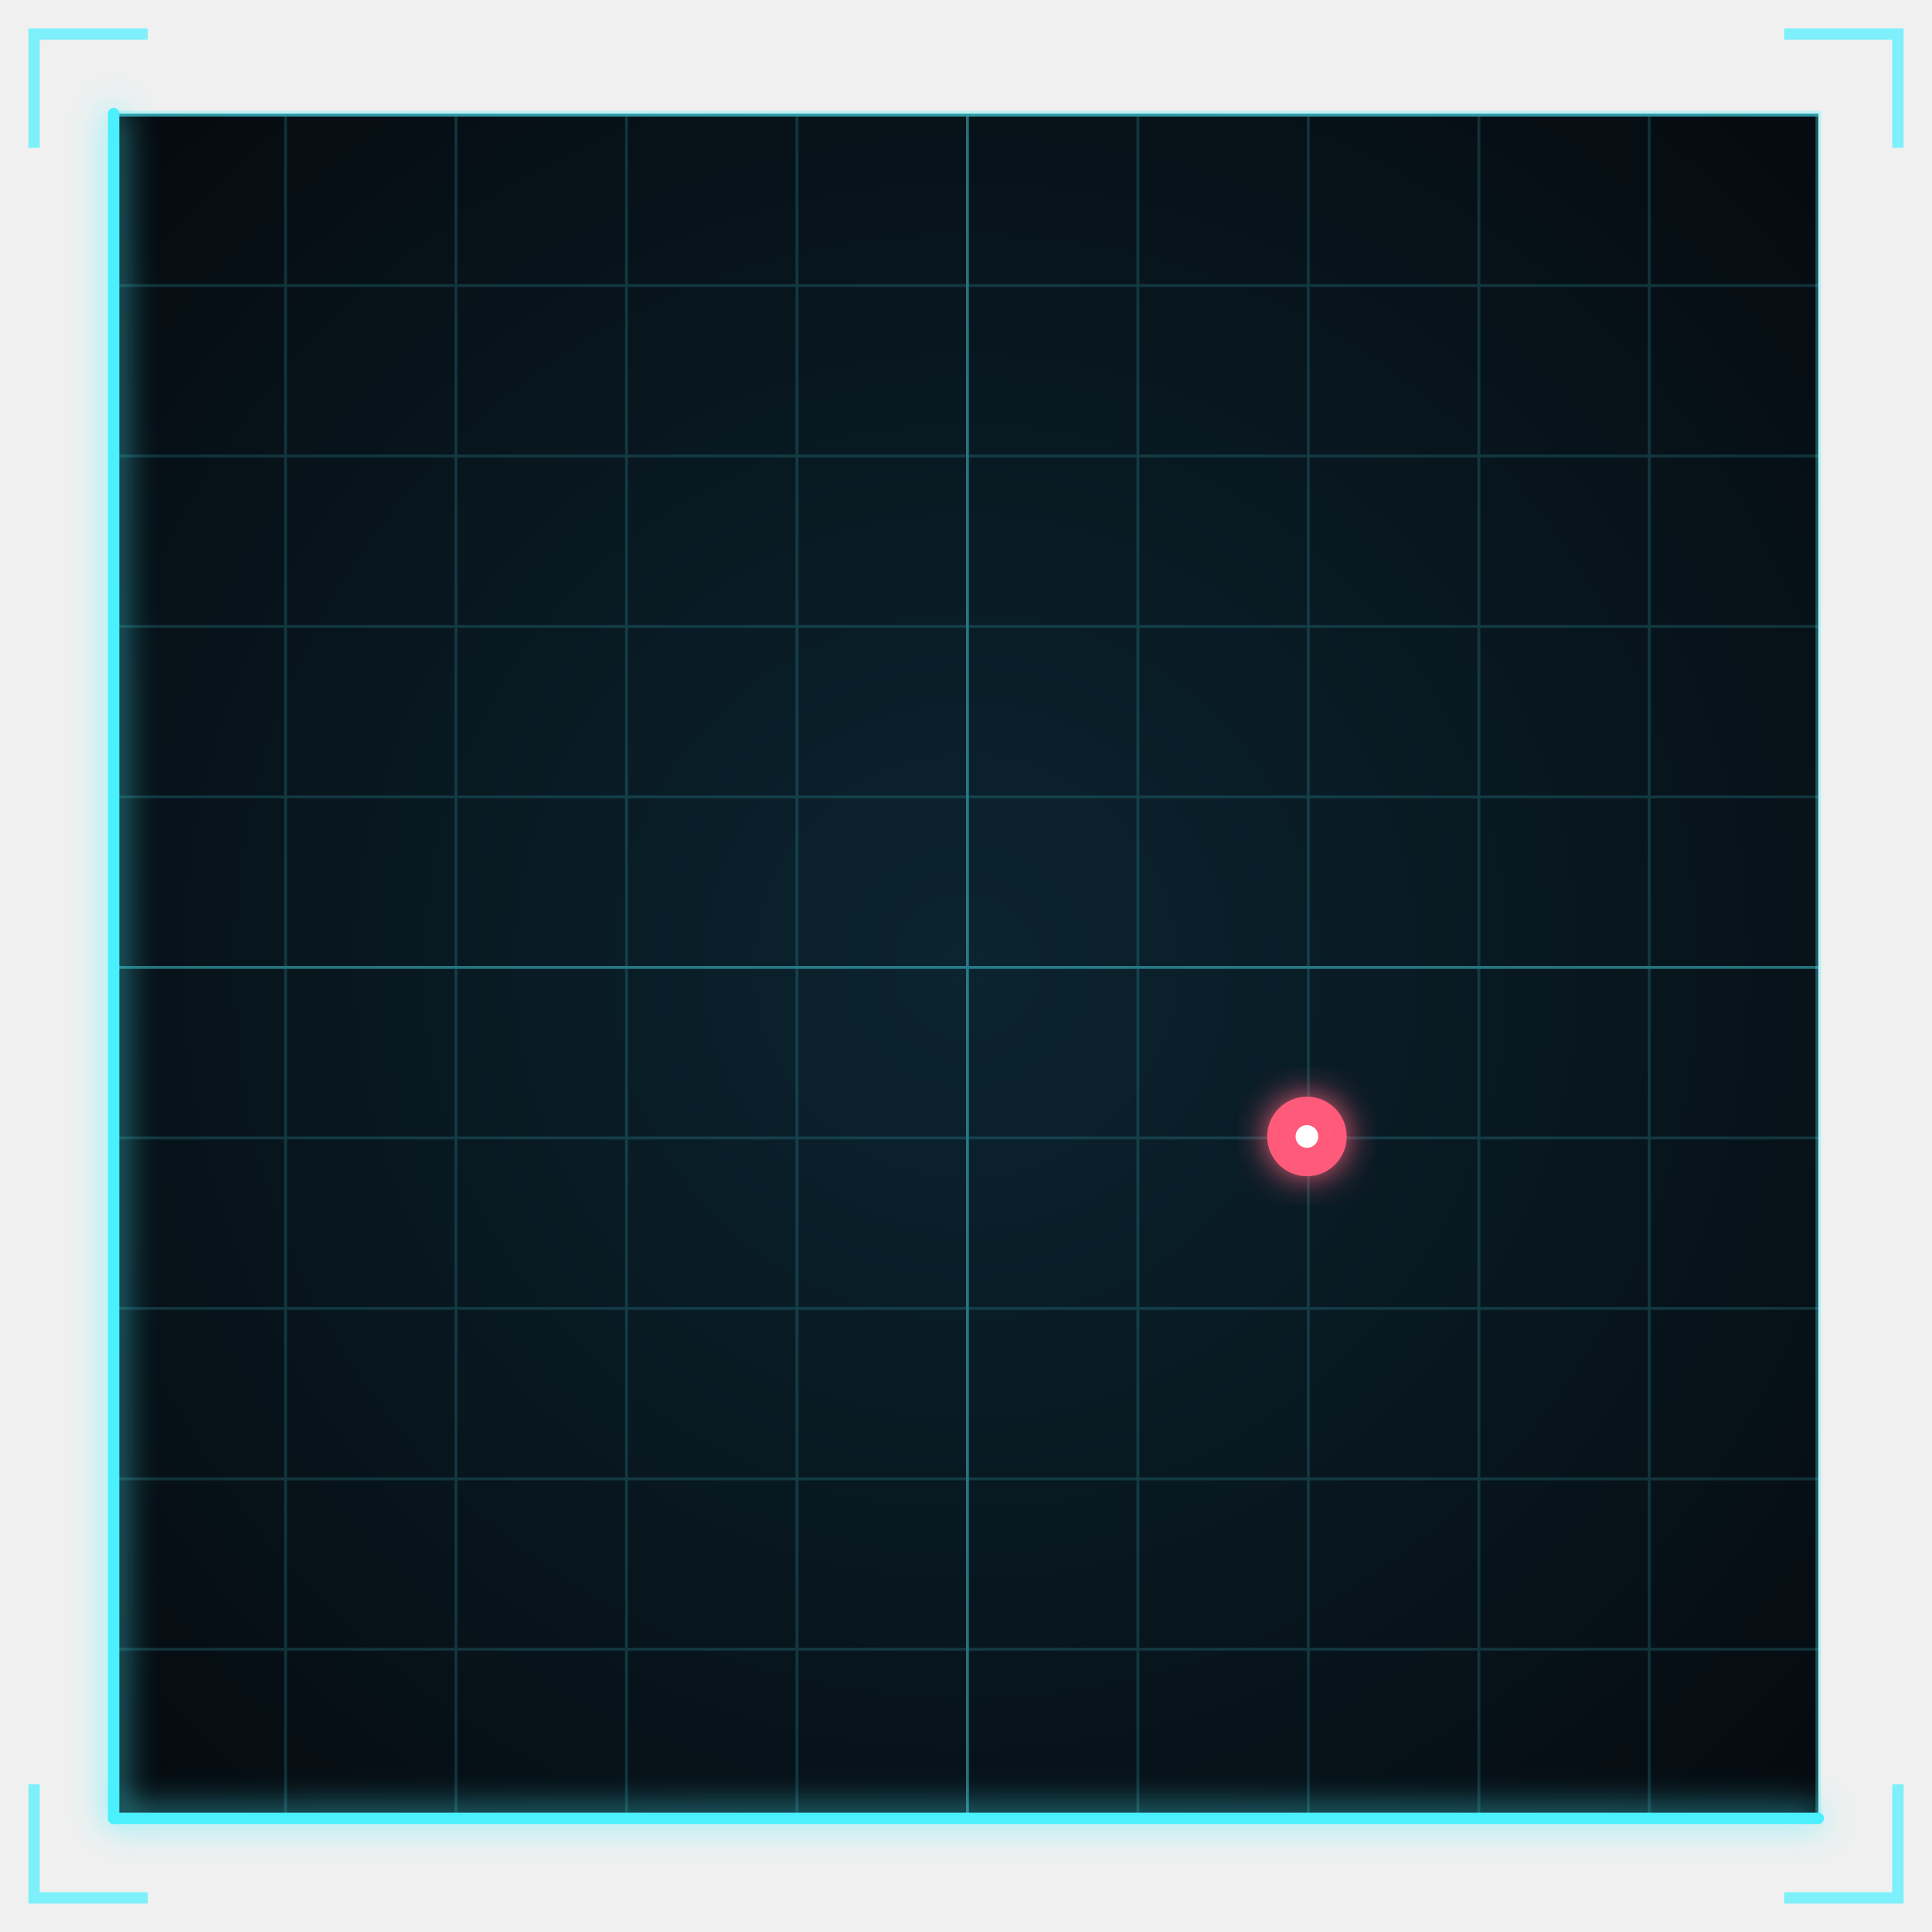
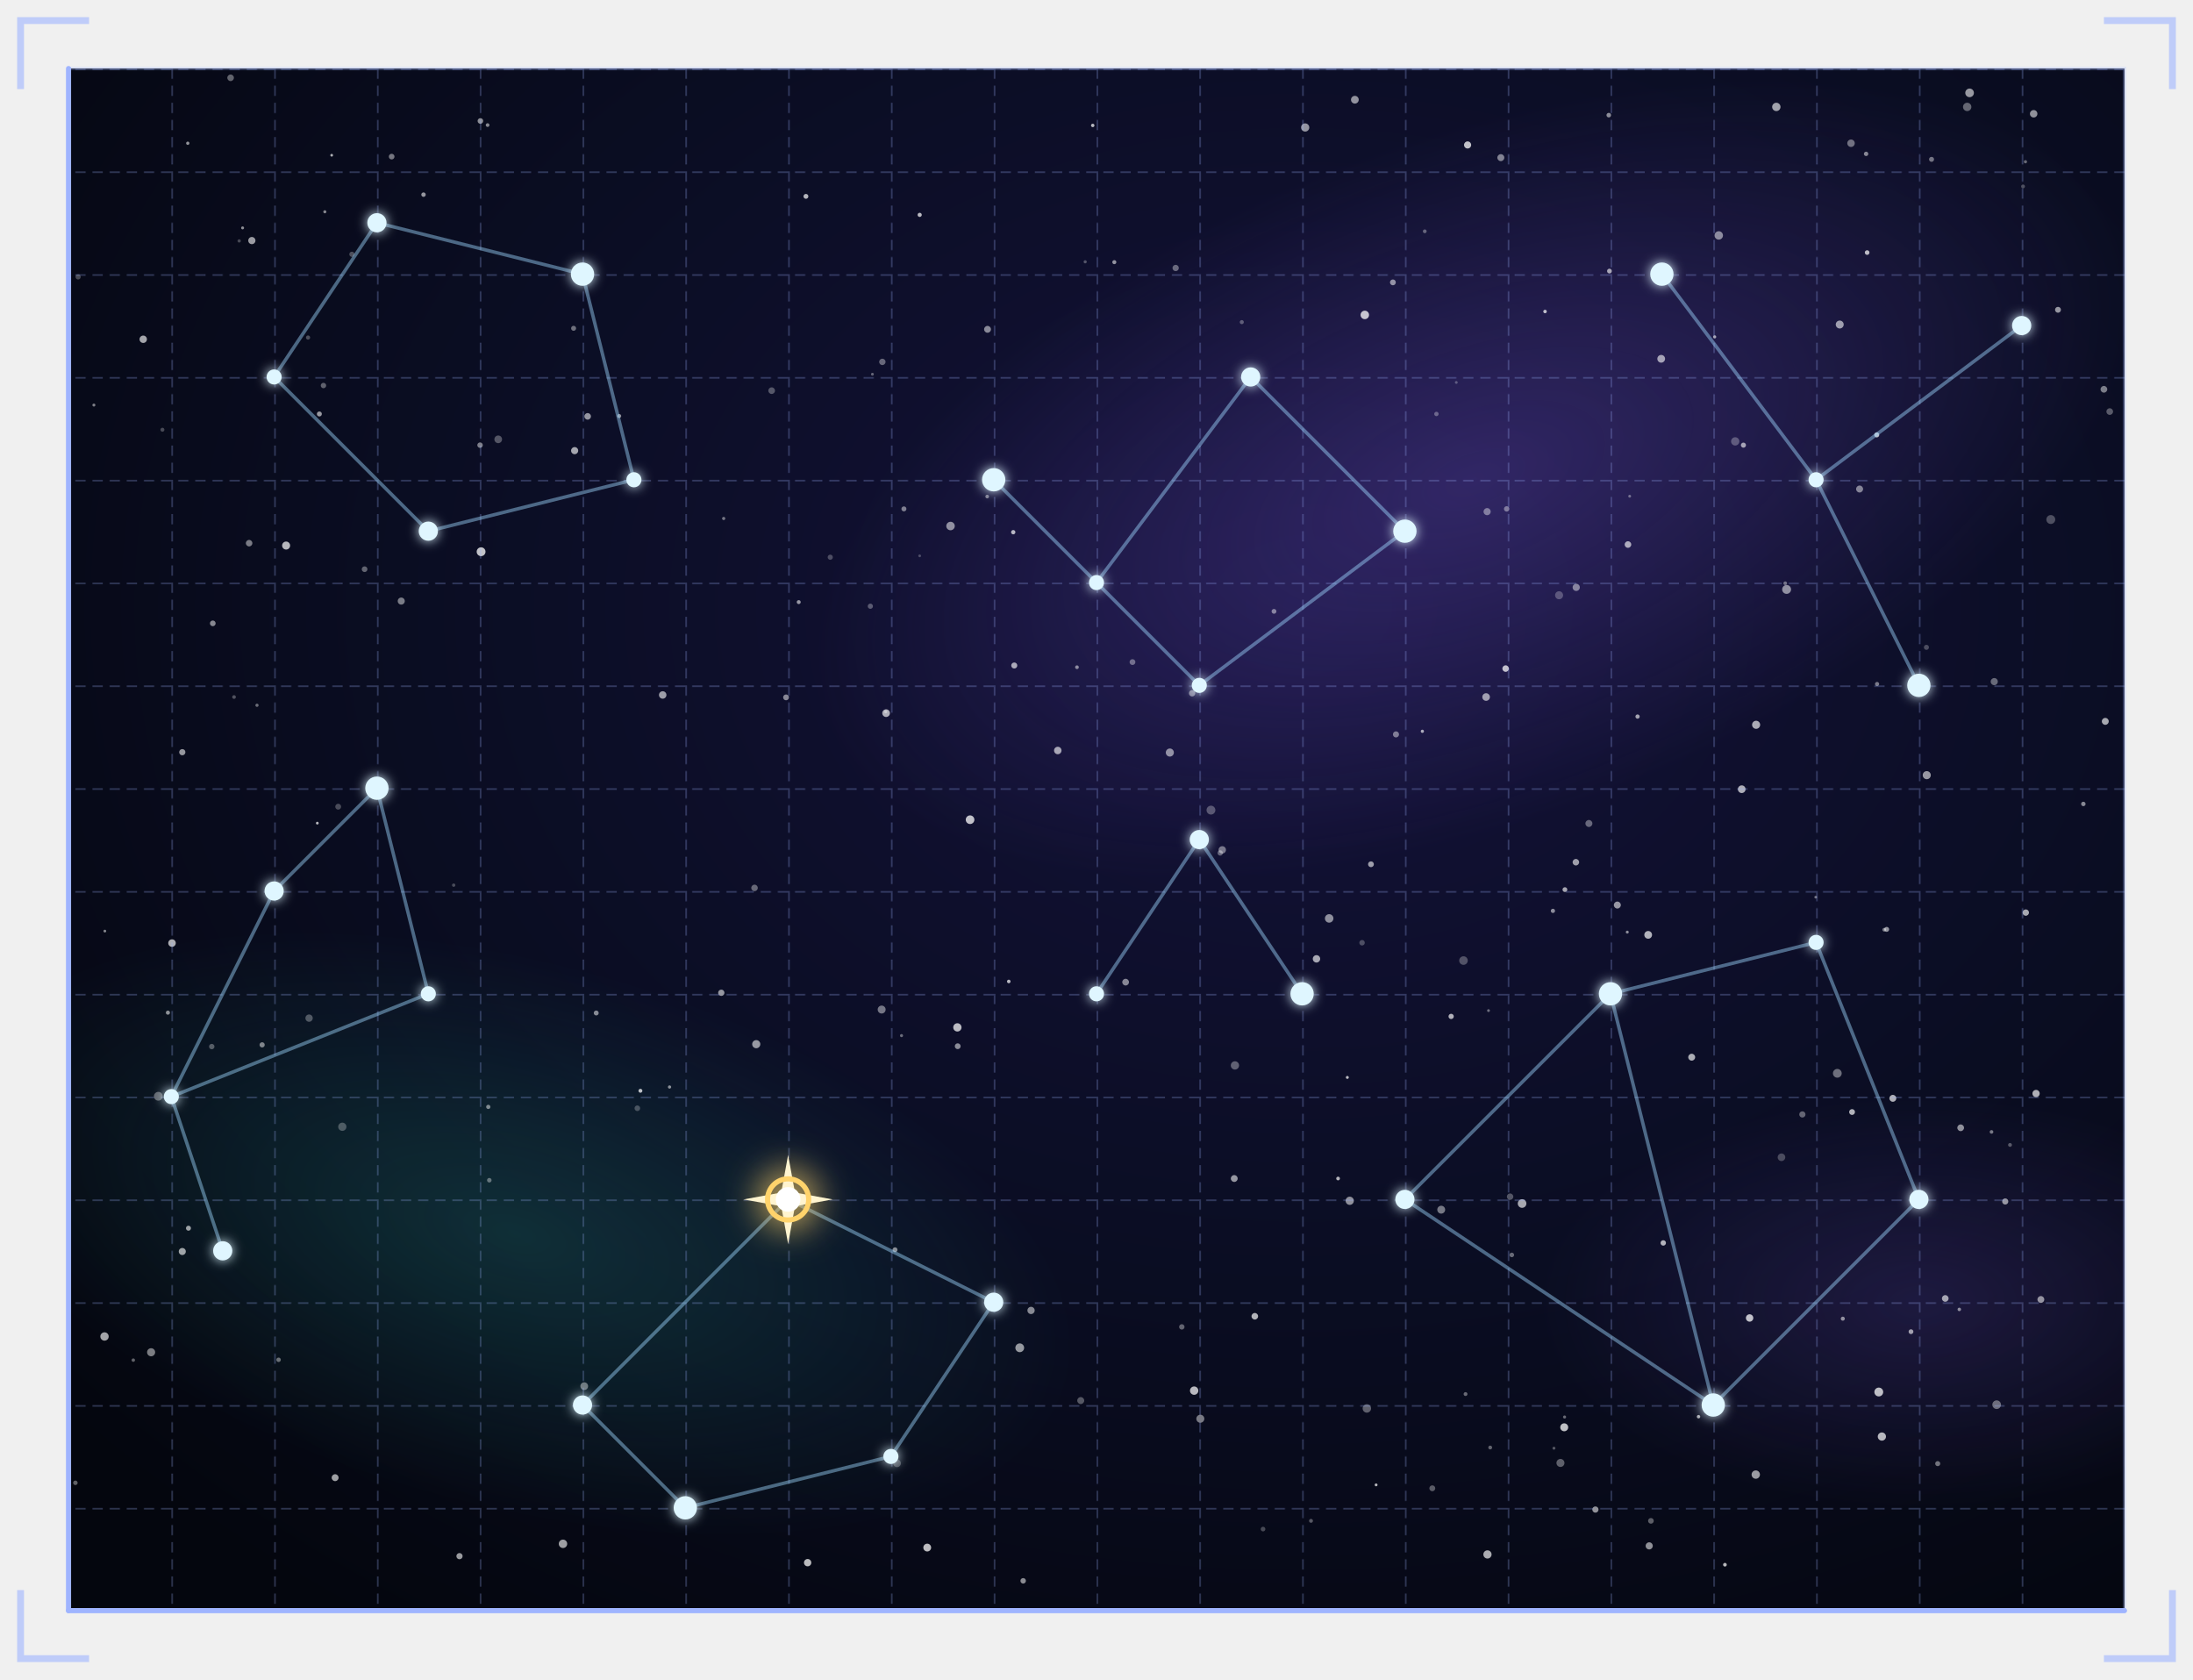
- <svg xmlns="http://www.w3.org/2000/svg" viewBox="0 0 340 340" width="680" height="680">
-   <style>
-     .sweep { animation: sweep 4s linear infinite; }
-     @keyframes sweep { from { transform: translateY(0); } to { transform: translateY(360px); } }
-     @media (prefers-reduced-motion: reduce) { .sweep { animation: none; display: none; } .ping { display: none; } }
-   </style>
+ <svg xmlns="http://www.w3.org/2000/svg" viewBox="0 0 640 490" width="1280" height="980">
+   <style>@media (prefers-reduced-motion: reduce) { .ping { display: none; } }</style>
  <defs>
-     <pattern id="minor" x="20" y="20" width="30" height="30" patternUnits="userSpaceOnUse">
-       <path d="M30 0H0V30" fill="none" stroke="#4cf0ff" stroke-opacity=".16" stroke-width="1" />
+     <radialGradient id="sky" cx="60%" cy="35%" r="80%">
+       <stop offset="0" stop-color="#14123a" />
+       <stop offset=".55" stop-color="#0a0d22" />
+       <stop offset="1" stop-color="#04060e" />
+     </radialGradient>
+     <radialGradient id="nebula" cx="50%" cy="50%" r="50%">
+       <stop offset="0" stop-color="#6d4fc2" stop-opacity=".35" />
+       <stop offset="1" stop-color="#6d4fc2" stop-opacity="0" />
+     </radialGradient>
+     <radialGradient id="nebula2" cx="50%" cy="50%" r="50%">
+       <stop offset="0" stop-color="#2fd3b5" stop-opacity=".18" />
+       <stop offset="1" stop-color="#2fd3b5" stop-opacity="0" />
+     </radialGradient>
+     <pattern id="grid" x="20" y="20" width="30" height="30" patternUnits="userSpaceOnUse">
+       <path d="M30 0H0V30" fill="none" stroke="#9fb4ff" stroke-opacity=".24" stroke-width="1" stroke-dasharray="3 2" />
    </pattern>
-     <pattern id="major" x="20" y="20" width="150" height="150" patternUnits="userSpaceOnUse">
-       <path d="M150 0H0V150" fill="none" stroke="#4cf0ff" stroke-opacity=".32" stroke-width="1" />
-     </pattern>
-     <radialGradient id="screen" cx="50%" cy="50%" r="70%">
-       <stop offset="0" stop-color="#0b2430" />
-       <stop offset="1" stop-color="#050b10" />
-     </radialGradient>
-     <linearGradient id="sweepFill" x1="0" y1="0" x2="0" y2="1">
-       <stop offset="0" stop-color="#4cf0ff" stop-opacity="0" />
-       <stop offset="1" stop-color="#4cf0ff" stop-opacity=".12" />
-     </linearGradient>
-     <filter id="glow" x="-50%" y="-50%" width="200%" height="200%">
-       <feGaussianBlur stdDeviation="3" result="blur" />
+     <filter id="soft" x="-200%" y="-200%" width="500%" height="500%">
+       <feGaussianBlur stdDeviation="1.6" result="b" />
      <feMerge>
-         <feMergeNode in="blur" />
+         <feMergeNode in="b" />
        <feMergeNode in="SourceGraphic" />
      </feMerge>
    </filter>
+     <filter id="bloom" x="-300%" y="-300%" width="700%" height="700%">
+       <feGaussianBlur stdDeviation="5" />
+     </filter>
    <clipPath id="inside">
-       <rect x="20" y="20" width="300" height="300" />
+       <rect x="20" y="20" width="600" height="450" />
    </clipPath>
  </defs>
-   <rect x="20" y="20" width="300" height="300" fill="url(#screen)" />
-   <rect x="20" y="20" width="300" height="300" fill="url(#minor)" />
-   <rect x="20" y="20" width="300" height="300" fill="url(#major)" />
-   <rect x="20" y="20" width="300" height="300" fill="none" stroke="#4cf0ff" stroke-opacity=".32" />
+   <rect x="20" y="20" width="600" height="450" fill="url(#sky)" />
  <g clip-path="url(#inside)">
-     <rect class="sweep" x="20" y="-40" width="300" height="60" fill="url(#sweepFill)" />
+     <ellipse cx="430" cy="140" rx="200" ry="100" fill="url(#nebula)" transform="rotate(-20 430 140)" />
+     <ellipse cx="150" cy="360" rx="170" ry="80" fill="url(#nebula2)" transform="rotate(15 150 360)" />
+     <ellipse cx="560" cy="380" rx="110" ry="60" fill="url(#nebula)" opacity=".6" />
+     <g fill="#fff">
+       <circle cx="22.0" cy="432.7" r="0.66" opacity="0.36" />
+       <circle cx="456.7" cy="259.6" r="0.70" opacity="0.63" />
+       <circle cx="472.0" cy="264.1" r="1.02" opacity="0.57" />
+       <circle cx="508.8" cy="129.9" r="0.74" opacity="0.60" />
+       <circle cx="438.0" cy="46.0" r="1.02" opacity="0.48" />
+       <circle cx="571.8" cy="382.1" r="0.51" opacity="0.51" />
+       <circle cx="572.2" cy="329.1" r="0.98" opacity="0.54" />
+       <circle cx="565.5" cy="427.1" r="0.74" opacity="0.42" />
+       <circle cx="521.0" cy="170.2" r="0.54" opacity="0.40" />
+       <circle cx="277.4" cy="153.5" r="1.24" opacity="0.53" />
+       <circle cx="456.6" cy="413.5" r="0.45" opacity="0.39" />
+       <circle cx="356.1" cy="248.9" r="0.78" opacity="0.35" />
+       <circle cx="563.7" cy="46.5" r="0.73" opacity="0.42" />
+       <circle cx="418.0" cy="434.3" r="0.86" opacity="0.33" />
+       <circle cx="263.8" cy="148.5" r="0.73" opacity="0.46" />
+       <circle cx="220.2" cy="259.1" r="0.95" opacity="0.37" />
+       <circle cx="562.3" cy="226.2" r="1.18" opacity="0.57" />
+       <circle cx="400.1" cy="252.2" r="0.85" opacity="0.59" />
+       <circle cx="582.0" cy="198.9" r="1.04" opacity="0.38" />
+       <circle cx="371.8" cy="178.4" r="0.70" opacity="0.45" />
+       <circle cx="495.7" cy="413.4" r="0.50" opacity="0.66" />
+       <circle cx="68.3" cy="203.4" r="0.54" opacity="0.29" />
+       <circle cx="615.7" cy="120.1" r="0.97" opacity="0.32" />
+       <circle cx="294.4" cy="286.4" r="0.52" opacity="0.71" />
+       <circle cx="549.2" cy="419.2" r="1.20" opacity="0.70" />
+       <circle cx="475.6" cy="144.8" r="0.41" opacity="0.37" />
+       <circle cx="67.3" cy="22.7" r="0.96" opacity="0.37" />
+       <circle cx="463.7" cy="240.3" r="1.02" opacity="0.37" />
+       <circle cx="547.7" cy="126.9" r="0.74" opacity="0.70" />
+       <circle cx="92.6" cy="240.2" r="0.40" opacity="0.71" />
+       <circle cx="401.6" cy="433.3" r="0.42" opacity="0.70" />
+       <circle cx="134.1" cy="454.1" r="0.91" opacity="0.59" />
+       <circle cx="180.7" cy="121.4" r="0.59" opacity="0.53" />
+       <circle cx="53.2" cy="365.2" r="1.03" opacity="0.61" />
+       <circle cx="318.9" cy="36.6" r="0.50" opacity="0.71" />
+       <circle cx="99.9" cy="328.8" r="1.20" opacity="0.27" />
+       <circle cx="548.3" cy="406.2" r="1.29" opacity="0.73" />
+       <circle cx="477.9" cy="209.1" r="0.62" opacity="0.61" />
+       <circle cx="547.8" cy="199.6" r="0.61" opacity="0.45" />
+       <circle cx="550.6" cy="271.2" r="0.72" opacity="0.56" />
+       <circle cx="460.0" cy="171.4" r="1.05" opacity="0.46" />
+       <circle cx="140.4" cy="161.0" r="1.29" opacity="0.75" />
+       <circle cx="398.9" cy="411.0" r="1.23" opacity="0.35" />
+       <circle cx="406.5" cy="82.4" r="0.85" opacity="0.53" />
+       <circle cx="481.8" cy="443.8" r="0.83" opacity="0.34" />
+       <circle cx="288.2" cy="96.1" r="1.00" opacity="0.51" />
+       <circle cx="356.7" cy="248.0" r="1.08" opacity="0.43" />
+       <circle cx="469.5" cy="33.6" r="0.67" opacity="0.52" />
+       <circle cx="142.8" cy="344.4" r="0.66" opacity="0.37" />
+       <circle cx="415.1" cy="213.4" r="0.47" opacity="0.64" />
+       <circle cx="512.4" cy="430.3" r="1.22" opacity="0.59" />
+       <circle cx="593.5" cy="33.2" r="1.09" opacity="0.55" />
+       <circle cx="453.5" cy="422.6" r="0.43" opacity="0.32" />
+       <circle cx="69.8" cy="70.3" r="0.48" opacity="0.25" />
+       <circle cx="382.6" cy="443.8" r="0.57" opacity="0.32" />
+       <circle cx="142.5" cy="323.0" r="0.62" opacity="0.48" />
+       <circle cx="614.4" cy="210.5" r="1.01" opacity="0.64" />
+       <circle cx="258.5" cy="207.7" r="0.46" opacity="0.37" />
+       <circle cx="503.4" cy="456.6" r="0.54" opacity="0.71" />
+       <circle cx="325.2" cy="76.5" r="0.59" opacity="0.55" />
+       <circle cx="123.6" cy="56.8" r="0.65" opacity="0.57" />
+       <circle cx="353.4" cy="236.4" r="1.29" opacity="0.29" />
+       <circle cx="268.4" cy="162.2" r="0.40" opacity="0.25" />
+       <circle cx="268.4" cy="62.7" r="0.61" opacity="0.71" />
+       <circle cx="485.4" cy="362.7" r="0.79" opacity="0.68" />
+       <circle cx="595.6" cy="379.2" r="1.00" opacity="0.54" />
+       <circle cx="229.4" cy="203.5" r="0.85" opacity="0.50" />
+       <circle cx="360.2" cy="343.9" r="1.00" opacity="0.57" />
+       <circle cx="456.5" cy="416.5" r="1.16" opacity="0.74" />
+       <circle cx="283.1" cy="239.2" r="1.26" opacity="0.74" />
+       <circle cx="235.2" cy="57.3" r="0.71" opacity="0.69" />
+       <circle cx="444.2" cy="351.2" r="1.26" opacity="0.64" />
+       <circle cx="145.4" cy="128.2" r="1.12" opacity="0.30" />
+       <circle cx="567.7" cy="378.9" r="0.97" opacity="0.61" />
+       <circle cx="341.4" cy="219.6" r="1.18" opacity="0.53" />
+       <circle cx="542.7" cy="142.7" r="1.02" opacity="0.47" />
+       <circle cx="257.5" cy="105.6" r="0.93" opacity="0.37" />
+       <circle cx="557.7" cy="388.6" r="0.70" opacity="0.59" />
+       <circle cx="544.9" cy="73.7" r="0.68" opacity="0.71" />
+       <circle cx="22.8" cy="80.8" r="0.76" opacity="0.26" />
+       <circle cx="434.9" cy="422.4" r="0.56" opacity="0.36" />
+       <circle cx="586.6" cy="334.1" r="0.56" opacity="0.31" />
+       <circle cx="395.4" cy="29.1" r="1.13" opacity="0.55" />
+       <circle cx="469.7" cy="79.1" r="0.70" opacity="0.61" />
+       <circle cx="591.2" cy="266.3" r="0.93" opacity="0.64" />
+       <circle cx="440.7" cy="349.2" r="0.94" opacity="0.30" />
+       <circle cx="49.0" cy="295.5" r="0.60" opacity="0.54" />
+       <circle cx="171.5" cy="121.5" r="0.96" opacity="0.56" />
+       <circle cx="506.4" cy="128.8" r="1.21" opacity="0.28" />
+       <circle cx="433.7" cy="203.4" r="1.11" opacity="0.58" />
+       <circle cx="501.6" cy="68.7" r="1.23" opacity="0.50" />
+       <circle cx="512.5" cy="211.5" r="1.18" opacity="0.65" />
+       <circle cx="455.4" cy="426.9" r="1.17" opacity="0.35" />
+       <circle cx="450.9" cy="90.9" r="0.51" opacity="0.72" />
+       <circle cx="591.1" cy="47.2" r="0.47" opacity="0.38" />
+       <circle cx="582.7" cy="409.9" r="1.26" opacity="0.39" />
+       <circle cx="140.2" cy="35.3" r="0.82" opacity="0.53" />
+       <circle cx="106.4" cy="166.1" r="0.83" opacity="0.36" />
+       <circle cx="54.8" cy="41.8" r="0.48" opacity="0.56" />
+       <circle cx="300.9" cy="382.4" r="1.06" opacity="0.51" />
+       <circle cx="439.4" cy="195.1" r="0.95" opacity="0.73" />
+       <circle cx="481.3" cy="451.1" r="1.04" opacity="0.55" />
+       <circle cx="500.4" cy="98.3" r="0.46" opacity="0.61" />
+       <circle cx="407.4" cy="214.3" r="0.89" opacity="0.44" />
+       <circle cx="316.7" cy="76.4" r="0.46" opacity="0.29" />
+       <circle cx="233.1" cy="175.7" r="0.58" opacity="0.57" />
+       <circle cx="96.8" cy="45.3" r="0.40" opacity="0.67" />
+       <circle cx="540.2" cy="41.8" r="1.09" opacity="0.41" />
+       <circle cx="261.8" cy="427.0" r="1.12" opacity="0.26" />
+       <circle cx="614.0" cy="113.6" r="0.98" opacity="0.46" />
+       <circle cx="41.8" cy="99.0" r="1.08" opacity="0.63" />
+       <circle cx="170.5" cy="404.5" r="1.13" opacity="0.41" />
+       <circle cx="295.7" cy="155.3" r="0.63" opacity="0.69" />
+       <circle cx="540.5" cy="324.5" r="0.85" opacity="0.68" />
+       <circle cx="510.6" cy="384.6" r="1.08" opacity="0.74" />
+       <circle cx="434.0" cy="149.3" r="1.04" opacity="0.41" />
+       <circle cx="536.9" cy="94.7" r="1.16" opacity="0.58" />
+       <circle cx="508.3" cy="230.3" r="1.12" opacity="0.66" />
+       <circle cx="47.4" cy="125.4" r="0.58" opacity="0.26" />
+       <circle cx="366.2" cy="384.1" r="0.96" opacity="0.68" />
+       <circle cx="537.8" cy="384.8" r="0.59" opacity="0.53" />
+       <circle cx="296.0" cy="194.2" r="0.88" opacity="0.63" />
+       <circle cx="330.5" cy="193.2" r="0.85" opacity="0.37" />
+       <circle cx="441.2" cy="366.2" r="0.67" opacity="0.38" />
+       <circle cx="387.9" cy="268.0" r="1.24" opacity="0.53" />
+       <circle cx="210.5" cy="289.7" r="0.92" opacity="0.57" />
+       <circle cx="362.4" cy="94.0" r="0.59" opacity="0.31" />
+       <circle cx="220.7" cy="304.7" r="1.19" opacity="0.57" />
+       <circle cx="254.0" cy="176.9" r="0.76" opacity="0.31" />
+       <circle cx="114.3" cy="45.7" r="0.83" opacity="0.44" />
+       <circle cx="76.5" cy="304.9" r="0.76" opacity="0.48" />
+       <circle cx="81.3" cy="396.8" r="0.65" opacity="0.40" />
+       <circle cx="94.4" cy="112.5" r="0.79" opacity="0.35" />
+       <circle cx="384.2" cy="279.8" r="1.08" opacity="0.64" />
+       <circle cx="315.4" cy="408.7" r="1.02" opacity="0.31" />
+       <circle cx="393.9" cy="350.4" r="1.20" opacity="0.54" />
+       <circle cx="598.5" cy="151.6" r="1.30" opacity="0.27" />
+       <circle cx="83.5" cy="159.2" r="1.17" opacity="0.70" />
+       <circle cx="453.2" cy="265.8" r="0.62" opacity="0.52" />
+       <circle cx="484.8" cy="104.7" r="1.13" opacity="0.59" />
+       <circle cx="368.6" cy="446.2" r="0.68" opacity="0.26" />
+       <circle cx="459.9" cy="251.6" r="0.95" opacity="0.60" />
+       <circle cx="428.3" cy="42.3" r="1.04" opacity="0.74" />
+       <circle cx="526.0" cy="325.2" r="0.91" opacity="0.36" />
+       <circle cx="397.5" cy="275.1" r="0.80" opacity="0.26" />
+       <circle cx="536.2" cy="313.2" r="1.28" opacity="0.40" />
+       <circle cx="465.6" cy="440.5" r="0.91" opacity="0.56" />
+       <circle cx="140.1" cy="129.9" r="0.80" opacity="0.47" />
+       <circle cx="50.2" cy="275.2" r="1.10" opacity="0.67" />
+       <circle cx="72.7" cy="158.5" r="0.95" opacity="0.46" />
+       <circle cx="211.2" cy="151.3" r="0.47" opacity="0.43" />
+       <circle cx="279.5" cy="305.3" r="0.85" opacity="0.52" />
+       <circle cx="279.4" cy="299.8" r="1.21" opacity="0.72" />
+       <circle cx="297.6" cy="393.3" r="1.28" opacity="0.57" />
+       <circle cx="263.1" cy="302.2" r="0.45" opacity="0.39" />
+       <circle cx="38.9" cy="396.9" r="0.50" opacity="0.37" />
+       <circle cx="419.2" cy="120.8" r="0.64" opacity="0.32" />
+       <circle cx="475.1" cy="158.9" r="0.96" opacity="0.63" />
+       <circle cx="30.5" cy="390.0" r="1.22" opacity="0.63" />
+       <circle cx="590.4" cy="54.4" r="0.56" opacity="0.27" />
+       <circle cx="608.0" cy="234.6" r="0.65" opacity="0.51" />
+       <circle cx="519.9" cy="337.7" r="1.11" opacity="0.25" />
+       <circle cx="90.2" cy="297.1" r="1.07" opacity="0.29" />
+       <circle cx="193.4" cy="202.8" r="1.09" opacity="0.59" />
+       <circle cx="398.3" cy="91.9" r="1.24" opacity="0.75" />
+       <circle cx="390.5" cy="343.9" r="0.54" opacity="0.69" />
+       <circle cx="117.1" cy="175.4" r="1.03" opacity="0.46" />
+       <circle cx="298.6" cy="461.3" r="0.80" opacity="0.53" />
+       <circle cx="415.8" cy="67.5" r="0.55" opacity="0.34" />
+       <circle cx="521.4" cy="172.0" r="1.30" opacity="0.52" />
+       <circle cx="98.7" cy="235.4" r="0.86" opacity="0.26" />
+       <circle cx="344.9" cy="387.2" r="0.79" opacity="0.36" />
+       <circle cx="61.8" cy="305.4" r="0.79" opacity="0.31" />
+       <circle cx="518.4" cy="31.2" r="1.22" opacity="0.61" />
+       <circle cx="552.4" cy="320.5" r="1.01" opacity="0.67" />
+       <circle cx="186.0" cy="323.4" r="0.82" opacity="0.25" />
+       <circle cx="94.8" cy="61.8" r="0.45" opacity="0.51" />
+       <circle cx="93.2" cy="120.8" r="0.73" opacity="0.58" />
+       <circle cx="167.7" cy="131.5" r="1.04" opacity="0.63" />
+       <circle cx="427.7" cy="406.8" r="0.56" opacity="0.39" />
+       <circle cx="347.9" cy="202.3" r="0.93" opacity="0.45" />
+       <circle cx="350.3" cy="414.0" r="1.17" opacity="0.45" />
+       <circle cx="235.7" cy="456.0" r="1.07" opacity="0.72" />
+       <circle cx="164.3" cy="450.5" r="1.23" opacity="0.61" />
+       <circle cx="360.4" cy="310.9" r="1.21" opacity="0.34" />
+       <circle cx="308.7" cy="219.0" r="1.09" opacity="0.62" />
+       <circle cx="434.4" cy="294.9" r="0.41" opacity="0.40" />
+       <circle cx="474.9" cy="272.0" r="0.43" opacity="0.53" />
+       <circle cx="574.8" cy="27.1" r="1.26" opacity="0.58" />
+       <circle cx="348.5" cy="405.8" r="1.22" opacity="0.71" />
+       <circle cx="55.0" cy="358.4" r="0.73" opacity="0.60" />
+       <circle cx="75.0" cy="205.8" r="0.47" opacity="0.40" />
+       <circle cx="242.3" cy="162.6" r="0.75" opacity="0.26" />
+       <circle cx="258.6" cy="208.1" r="1.12" opacity="0.66" />
+       <circle cx="53.2" cy="219.5" r="0.91" opacity="0.57" />
+       <circle cx="102.7" cy="74.2" r="0.76" opacity="0.27" />
+       <circle cx="186.9" cy="318.3" r="0.57" opacity="0.73" />
+       <circle cx="549.9" cy="271.3" r="0.54" opacity="0.46" />
+       <circle cx="439.7" cy="148.5" r="0.79" opacity="0.40" />
+       <circle cx="254.6" cy="109.2" r="0.41" opacity="0.36" />
+       <circle cx="393.2" cy="314.4" r="0.43" opacity="0.72" />
+       <circle cx="73.5" cy="70.2" r="1.05" opacity="0.59" />
+       <circle cx="427.1" cy="280.3" r="1.25" opacity="0.28" />
+       <circle cx="167.4" cy="95.8" r="0.73" opacity="0.41" />
+       <circle cx="142.3" cy="36.5" r="0.54" opacity="0.51" />
+       <circle cx="600.6" cy="90.4" r="0.86" opacity="0.56" />
+       <circle cx="97.8" cy="431.2" r="1.01" opacity="0.61" />
+       <circle cx="581.2" cy="330.3" r="0.53" opacity="0.44" />
+       <circle cx="288.1" cy="144.9" r="0.53" opacity="0.45" />
+       <circle cx="493.7" cy="308.5" r="1.01" opacity="0.66" />
+       <circle cx="529.9" cy="261.8" r="0.40" opacity="0.42" />
+       <circle cx="594.2" cy="319.1" r="1.06" opacity="0.67" />
+       <circle cx="261.2" cy="364.7" r="0.72" opacity="0.52" />
+       <circle cx="30.6" cy="271.7" r="0.40" opacity="0.51" />
+       <circle cx="314.3" cy="194.7" r="0.54" opacity="0.50" />
+       <circle cx="132.4" cy="258.3" r="0.49" opacity="0.26" />
+       <circle cx="481.0" cy="272.8" r="1.13" opacity="0.68" />
+       <circle cx="420.6" cy="353.0" r="1.15" opacity="0.44" />
+       <circle cx="562.2" cy="188.9" r="0.74" opacity="0.26" />
+       <circle cx="70.8" cy="66.5" r="0.43" opacity="0.54" />
+       <circle cx="425.0" cy="111.6" r="0.41" opacity="0.27" />
+       <circle cx="434.1" cy="453.6" r="1.20" opacity="0.66" />
+       <circle cx="585.2" cy="350.6" r="0.90" opacity="0.56" />
+       <circle cx="62.1" cy="181.9" r="0.83" opacity="0.51" />
+       <circle cx="328.5" cy="286.6" r="0.98" opacity="0.50" />
+       <circle cx="455.0" cy="173.7" r="1.17" opacity="0.26" />
+       <circle cx="46.2" cy="319.9" r="1.28" opacity="0.35" />
+       <circle cx="27.4" cy="118.2" r="0.44" opacity="0.47" />
+       <circle cx="423.5" cy="296.6" r="0.77" opacity="0.67" />
+       <circle cx="44.1" cy="394.6" r="1.18" opacity="0.47" />
+       <circle cx="225.2" cy="114.0" r="0.97" opacity="0.30" />
+       <circle cx="195.4" cy="317.2" r="0.47" opacity="0.53" />
+       <circle cx="574.1" cy="31.2" r="1.22" opacity="0.37" />
+       <circle cx="380.9" cy="37.2" r="1.20" opacity="0.56" />
+       <circle cx="174.0" cy="295.6" r="0.72" opacity="0.51" />
+       <circle cx="270.6" cy="451.6" r="1.14" opacity="0.73" />
+       <circle cx="544.6" cy="44.9" r="0.64" opacity="0.50" />
+       <circle cx="343.1" cy="78.2" r="0.92" opacity="0.37" />
+       <circle cx="257.3" cy="294.6" r="1.16" opacity="0.43" />
+       <circle cx="89.9" cy="98.5" r="0.61" opacity="0.27" />
+     </g>
  </g>
-   <g stroke="#4cf0ff" stroke-width="2" stroke-linecap="round" filter="url(#glow)">
-     <line x1="20" y1="320" x2="20" y2="20" />
-     <line x1="20" y1="320" x2="320" y2="320" />
+   <rect x="20" y="20" width="600" height="450" fill="url(#grid)" />
+   <rect x="20" y="20" width="600" height="450" fill="none" stroke="#9fb4ff" stroke-opacity=".25" />
+   <g stroke="#9fb4ff" stroke-width="1.5" stroke-linecap="round">
+     <line x1="20" y1="470" x2="20" y2="20" />
+     <line x1="20" y1="470" x2="620" y2="470" />
  </g>
-   <g fill="none" stroke="#4cf0ff" stroke-opacity=".7" stroke-width="2">
+   <g stroke="#9fd8ff" stroke-opacity=".45" stroke-width="1">
+     <line x1="80" y1="110" x2="110" y2="65" />
+     <line x1="110" y1="65" x2="170" y2="80" />
+     <line x1="170" y1="80" x2="185" y2="140" />
+     <line x1="185" y1="140" x2="125" y2="155" />
+     <line x1="125" y1="155" x2="80" y2="110" />
+     <line x1="170" y1="410" x2="200" y2="440" />
+     <line x1="200" y1="440" x2="260" y2="425" />
+     <line x1="260" y1="425" x2="290" y2="380" />
+     <line x1="290" y1="380" x2="230" y2="350" />
+     <line x1="230" y1="350" x2="170" y2="410" />
+     <line x1="290" y1="140" x2="320" y2="170" />
+     <line x1="320" y1="170" x2="365" y2="110" />
+     <line x1="365" y1="110" x2="410" y2="155" />
+     <line x1="320" y1="170" x2="350" y2="200" />
+     <line x1="350" y1="200" x2="410" y2="155" />
+     <line x1="50" y1="320" x2="80" y2="260" />
+     <line x1="80" y1="260" x2="110" y2="230" />
+     <line x1="110" y1="230" x2="125" y2="290" />
+     <line x1="125" y1="290" x2="50" y2="320" />
+     <line x1="50" y1="320" x2="65" y2="365" />
+     <line x1="410" y1="350" x2="470" y2="290" />
+     <line x1="470" y1="290" x2="530" y2="275" />
+     <line x1="530" y1="275" x2="560" y2="350" />
+     <line x1="560" y1="350" x2="500" y2="410" />
+     <line x1="500" y1="410" x2="410" y2="350" />
+     <line x1="470" y1="290" x2="500" y2="410" />
+     <line x1="485" y1="80" x2="530" y2="140" />
+     <line x1="530" y1="140" x2="590" y2="95" />
+     <line x1="530" y1="140" x2="560" y2="200" />
+     <line x1="320" y1="290" x2="350" y2="245" />
+     <line x1="350" y1="245" x2="380" y2="290" />
+   </g>
+   <circle class="tw" cx="80" cy="110" r="2.2" fill="#dff6ff" filter="url(#soft)">
+     <animate attributeName="opacity" values="1;.45;1" dur="2.4s" repeatCount="indefinite" />
+   </circle>
+   <circle class="tw" cx="110" cy="65" r="2.8" fill="#dff6ff" filter="url(#soft)" />
+   <circle class="tw" cx="170" cy="80" r="3.4" fill="#dff6ff" filter="url(#soft)">
+     <animate attributeName="opacity" values="1;.45;1" dur="3.8s" repeatCount="indefinite" />
+   </circle>
+   <circle class="tw" cx="185" cy="140" r="2.2" fill="#dff6ff" filter="url(#soft)" />
+   <circle class="tw" cx="125" cy="155" r="2.8" fill="#dff6ff" filter="url(#soft)">
+     <animate attributeName="opacity" values="1;.45;1" dur="5.2s" repeatCount="indefinite" />
+   </circle>
+   <circle class="tw" cx="170" cy="410" r="2.8" fill="#dff6ff" filter="url(#soft)" />
+   <circle class="tw" cx="200" cy="440" r="3.4" fill="#dff6ff" filter="url(#soft)">
+     <animate attributeName="opacity" values="1;.45;1" dur="3.1s" repeatCount="indefinite" />
+   </circle>
+   <circle class="tw" cx="260" cy="425" r="2.2" fill="#dff6ff" filter="url(#soft)" />
+   <circle class="tw" cx="290" cy="380" r="2.8" fill="#dff6ff" filter="url(#soft)">
+     <animate attributeName="opacity" values="1;.45;1" dur="4.5s" repeatCount="indefinite" />
+   </circle>
+   <circle class="tw" cx="290" cy="140" r="3.4" fill="#dff6ff" filter="url(#soft)">
+     <animate attributeName="opacity" values="1;.45;1" dur="2.4s" repeatCount="indefinite" />
+   </circle>
+   <circle class="tw" cx="320" cy="170" r="2.2" fill="#dff6ff" filter="url(#soft)" />
+   <circle class="tw" cx="365" cy="110" r="2.8" fill="#dff6ff" filter="url(#soft)">
+     <animate attributeName="opacity" values="1;.45;1" dur="3.8s" repeatCount="indefinite" />
+   </circle>
+   <circle class="tw" cx="410" cy="155" r="3.4" fill="#dff6ff" filter="url(#soft)" />
+   <circle class="tw" cx="350" cy="200" r="2.2" fill="#dff6ff" filter="url(#soft)">
+     <animate attributeName="opacity" values="1;.45;1" dur="5.2s" repeatCount="indefinite" />
+   </circle>
+   <circle class="tw" cx="50" cy="320" r="2.2" fill="#dff6ff" filter="url(#soft)" />
+   <circle class="tw" cx="80" cy="260" r="2.8" fill="#dff6ff" filter="url(#soft)">
+     <animate attributeName="opacity" values="1;.45;1" dur="3.1s" repeatCount="indefinite" />
+   </circle>
+   <circle class="tw" cx="110" cy="230" r="3.4" fill="#dff6ff" filter="url(#soft)" />
+   <circle class="tw" cx="125" cy="290" r="2.2" fill="#dff6ff" filter="url(#soft)">
+     <animate attributeName="opacity" values="1;.45;1" dur="4.5s" repeatCount="indefinite" />
+   </circle>
+   <circle class="tw" cx="65" cy="365" r="2.8" fill="#dff6ff" filter="url(#soft)" />
+   <circle class="tw" cx="410" cy="350" r="2.8" fill="#dff6ff" filter="url(#soft)">
+     <animate attributeName="opacity" values="1;.45;1" dur="2.4s" repeatCount="indefinite" />
+   </circle>
+   <circle class="tw" cx="470" cy="290" r="3.4" fill="#dff6ff" filter="url(#soft)" />
+   <circle class="tw" cx="530" cy="275" r="2.2" fill="#dff6ff" filter="url(#soft)">
+     <animate attributeName="opacity" values="1;.45;1" dur="3.8s" repeatCount="indefinite" />
+   </circle>
+   <circle class="tw" cx="560" cy="350" r="2.8" fill="#dff6ff" filter="url(#soft)" />
+   <circle class="tw" cx="500" cy="410" r="3.4" fill="#dff6ff" filter="url(#soft)">
+     <animate attributeName="opacity" values="1;.45;1" dur="5.2s" repeatCount="indefinite" />
+   </circle>
+   <circle class="tw" cx="485" cy="80" r="3.4" fill="#dff6ff" filter="url(#soft)" />
+   <circle class="tw" cx="530" cy="140" r="2.2" fill="#dff6ff" filter="url(#soft)">
+     <animate attributeName="opacity" values="1;.45;1" dur="3.1s" repeatCount="indefinite" />
+   </circle>
+   <circle class="tw" cx="590" cy="95" r="2.8" fill="#dff6ff" filter="url(#soft)" />
+   <circle class="tw" cx="560" cy="200" r="3.4" fill="#dff6ff" filter="url(#soft)">
+     <animate attributeName="opacity" values="1;.45;1" dur="4.5s" repeatCount="indefinite" />
+   </circle>
+   <circle class="tw" cx="320" cy="290" r="2.2" fill="#dff6ff" filter="url(#soft)">
+     <animate attributeName="opacity" values="1;.45;1" dur="2.4s" repeatCount="indefinite" />
+   </circle>
+   <circle class="tw" cx="350" cy="245" r="2.8" fill="#dff6ff" filter="url(#soft)" />
+   <circle class="tw" cx="380" cy="290" r="3.4" fill="#dff6ff" filter="url(#soft)">
+     <animate attributeName="opacity" values="1;.45;1" dur="3.8s" repeatCount="indefinite" />
+   </circle>
+   <g>
+     <circle cx="230" cy="350" r="9" fill="#ffd36b" opacity=".7" filter="url(#bloom)" />
+     <path d="M230 337 L232 348 L243 350 L232 352 L230 363 L228 352 L217 350 L228 348 Z" fill="#fff4cf" />
+     <circle cx="230" cy="350" r="3.6" fill="#fff" />
+     <circle class="ping" cx="230" cy="350" r="6" fill="none" stroke="#ffd36b" stroke-width="1.5">
+       <animate attributeName="r" values="6;20" dur="2.4s" repeatCount="indefinite" />
+       <animate attributeName="opacity" values=".9;0" dur="2.4s" repeatCount="indefinite" />
+     </circle>
+   </g>
+   <g fill="none" stroke="#9fb4ff" stroke-opacity=".6" stroke-width="2">
    <path d="M6 26V6h20" />
-     <path d="M314 6h20v20" />
-     <path d="M334 314v20h-20" />
-     <path d="M26 334H6v-20" />
-   </g>
-   <g filter="url(#glow)">
-     <circle class="ping" cx="230" cy="200" r="6" fill="none" stroke="#ff5a7a" stroke-width="2">
-       <animate attributeName="r" values="6;22" dur="1.8s" repeatCount="indefinite" />
-       <animate attributeName="opacity" values="1;0" dur="1.8s" repeatCount="indefinite" />
-     </circle>
-     <circle cx="230" cy="200" r="5" fill="#ff5a7a" />
-     <circle cx="230" cy="200" r="2" fill="#fff" />
+     <path d="M614 6h20v20" />
+     <path d="M634 464v20h-20" />
+     <path d="M26 484H6v-20" />
  </g>
</svg>
